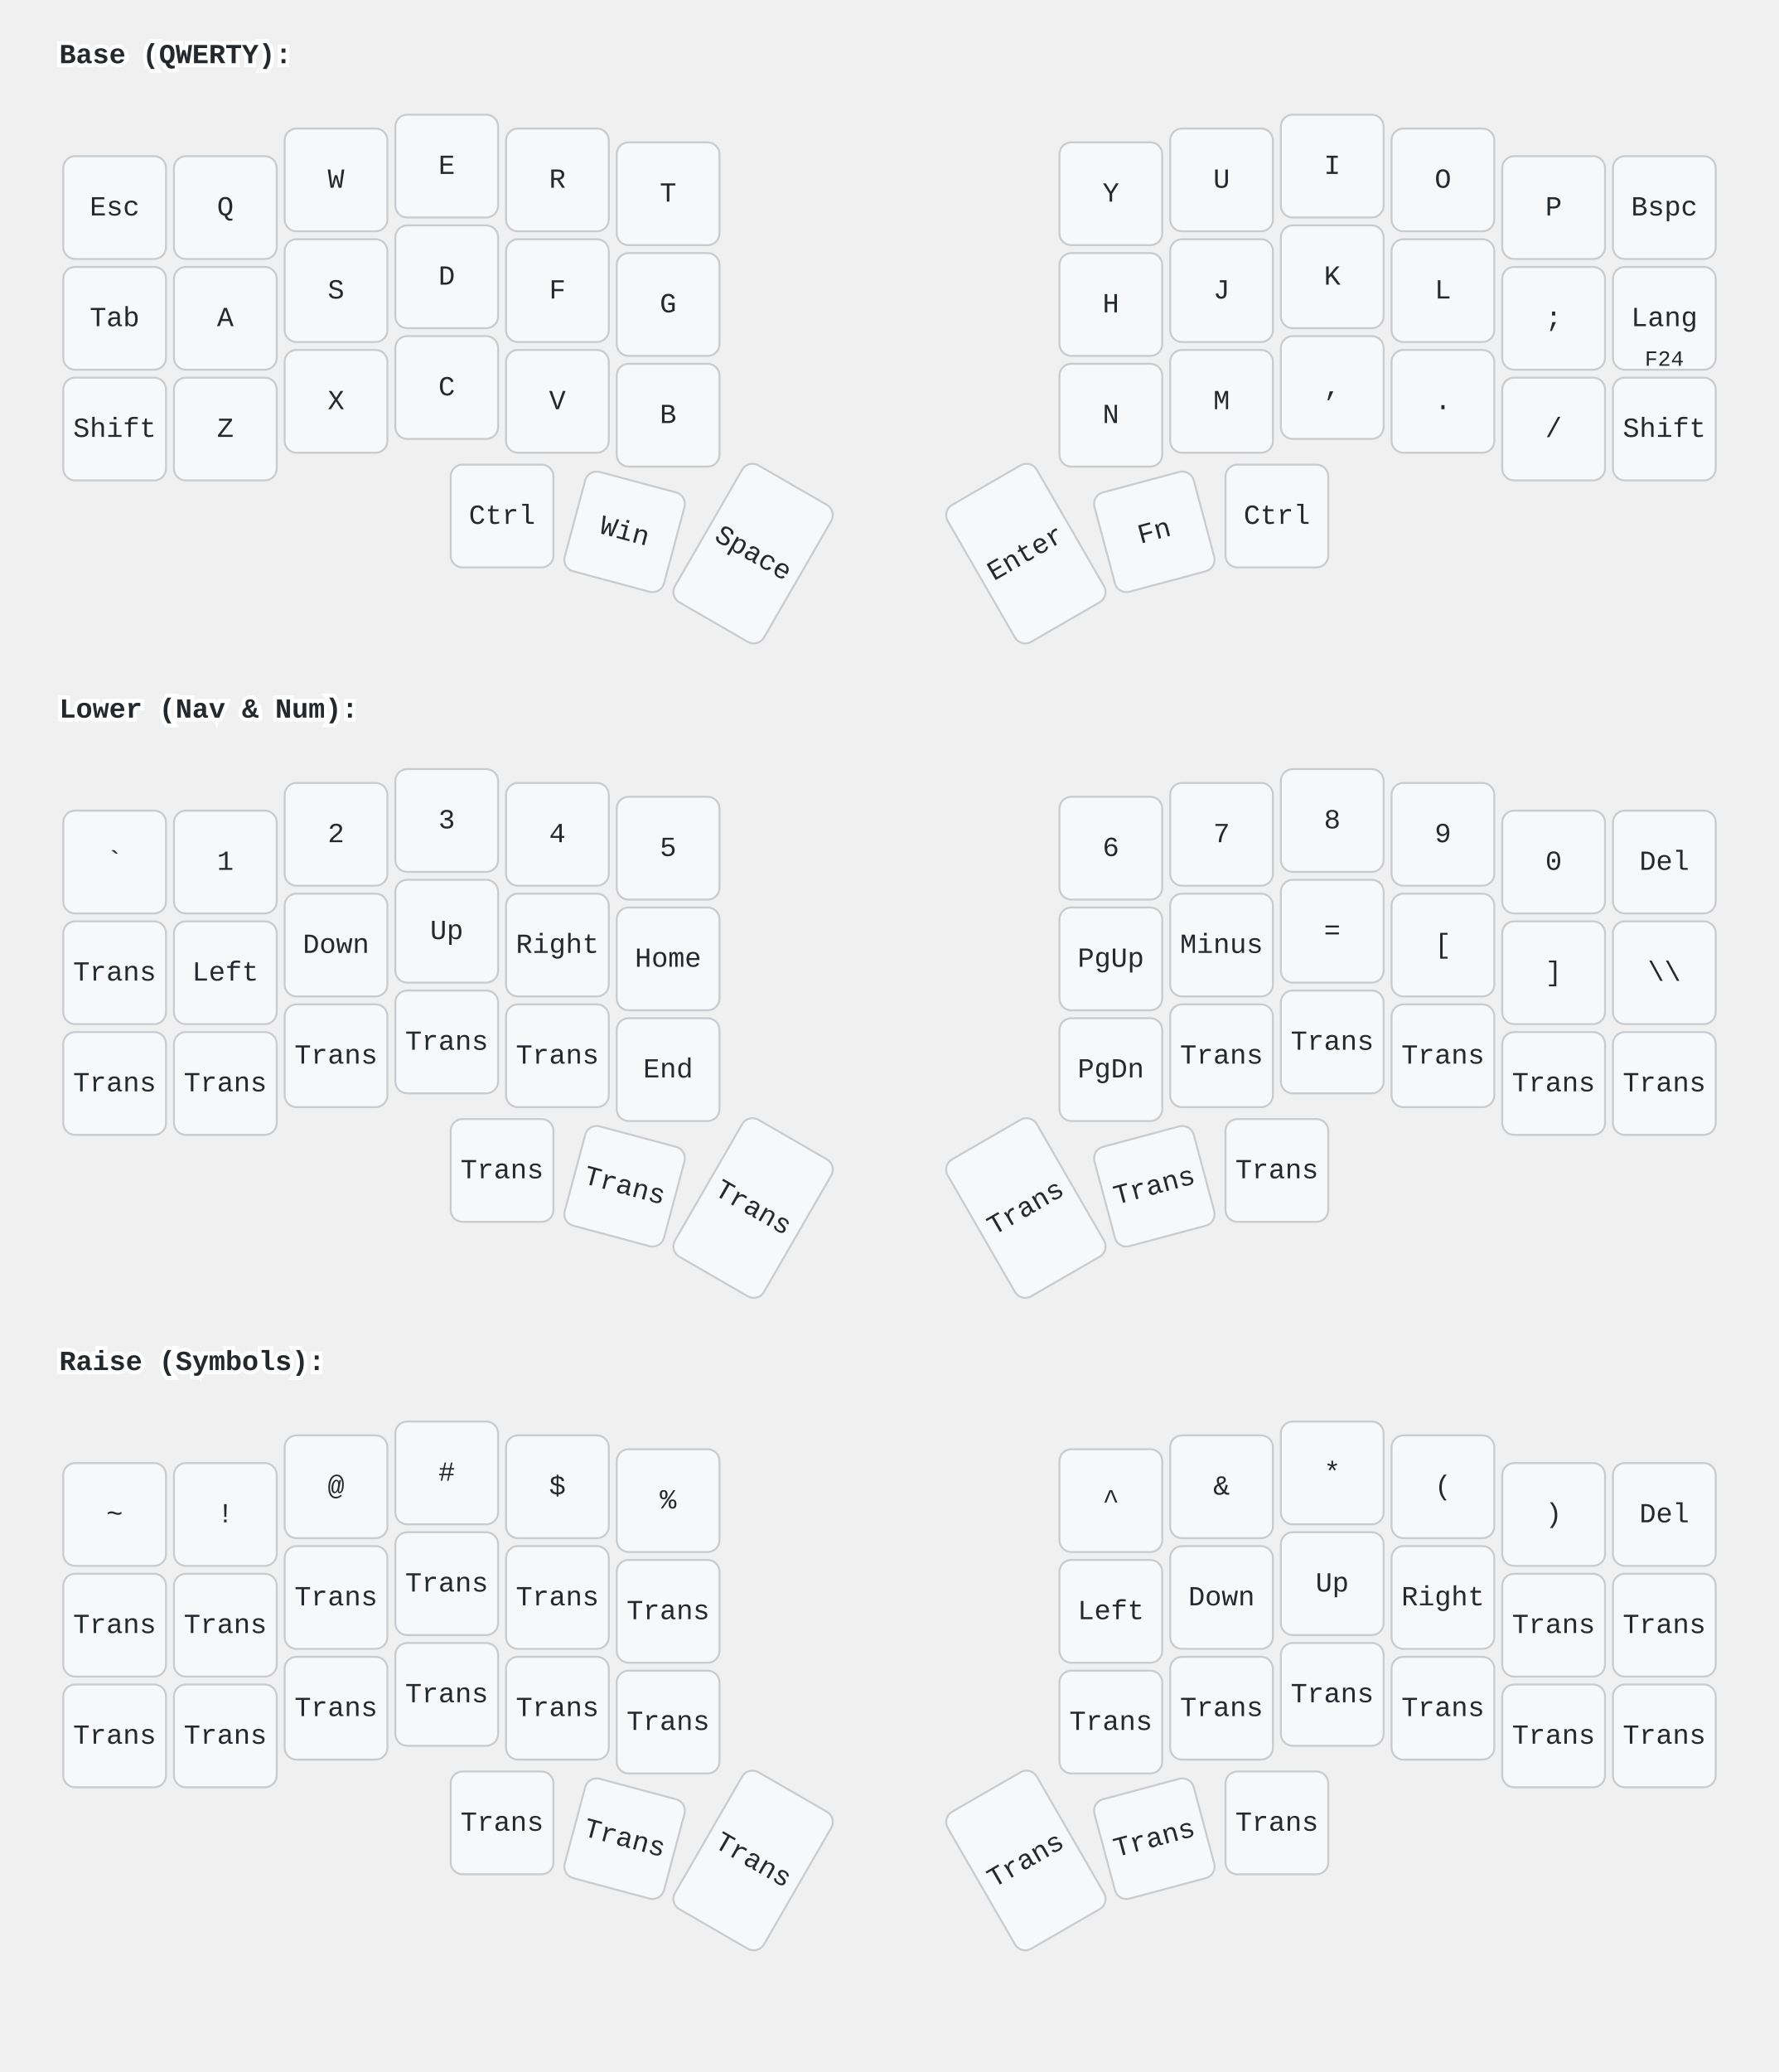
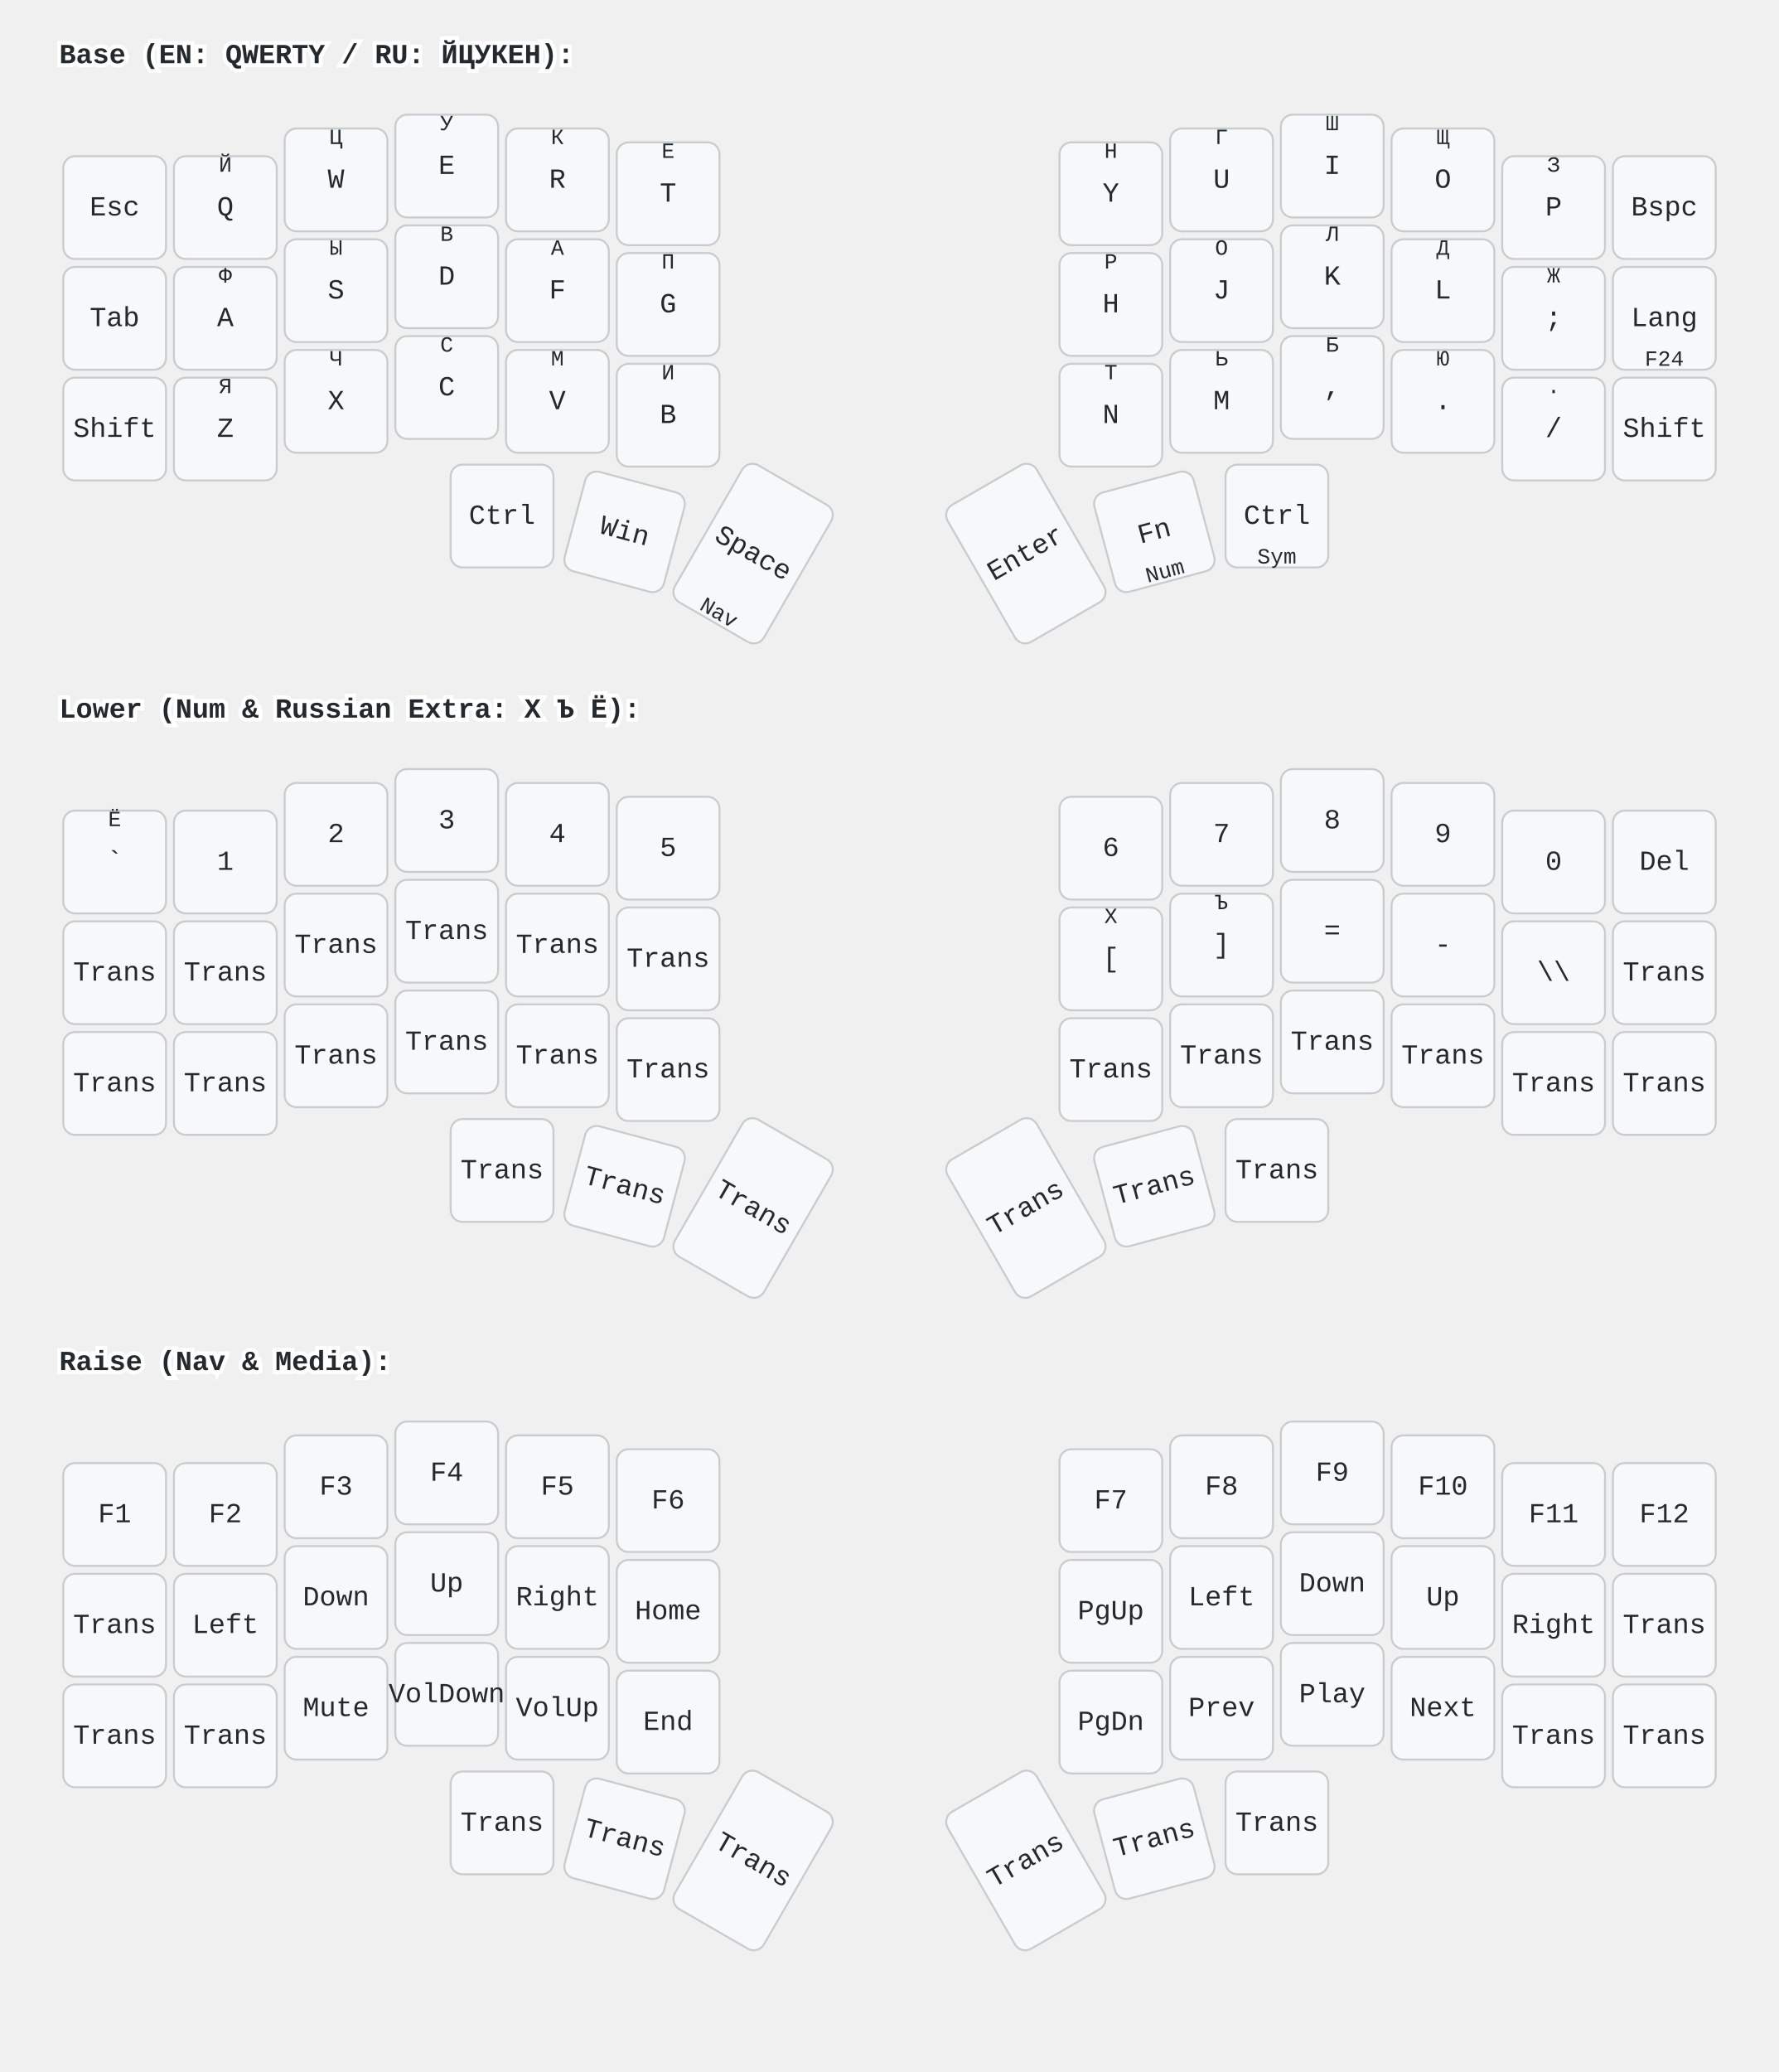
<svg xmlns="http://www.w3.org/2000/svg" width="900" height="1048" viewBox="0 0 900 1048" class="keymap">
  <style>/* inherit to force styles through use tags */
svg path {
    fill: inherit;
}

/* font and background color specifications */
svg.keymap {
    font-family: SFMono-Regular,Consolas,Liberation Mono,Menlo,monospace;
    font-size: 14px;
    font-kerning: normal;
    text-rendering: optimizeLegibility;
    fill: #24292e;
}

/* default key styling */
rect.key {
    fill: #f6f8fa;
}

rect.key, rect.combo {
    stroke: #c9cccf;
    stroke-width: 1;
}

/* default key side styling, only used is draw_key_sides is set */
rect.side {
    filter: brightness(90%);
}

/* color accent for combo boxes */
rect.combo, rect.combo-separate {
    fill: #cdf;
}

/* color accent for held keys */
rect.held, rect.combo.held {
    fill: #fdd;
}

/* color accent for ghost (optional) keys */
rect.ghost, rect.combo.ghost {
    stroke-dasharray: 4, 4;
    stroke-width: 2;
}

text {
    text-anchor: middle;
    dominant-baseline: middle;
}

/* styling for layer labels */
text.label {
    font-weight: bold;
    text-anchor: start;
    stroke: white;
    stroke-width: 4;
    paint-order: stroke;
}

/* styling for optional footer */
text.footer {
    text-anchor: end;
    dominant-baseline: auto;
    stroke: white;
    stroke-width: 4;
    paint-order: stroke;
}

/* styling for combo tap, and key non-tap label text */
text.combo, text.hold, text.shifted, text.left, text.right {
    font-size: 11px;
}

text.hold {
    text-anchor: middle;
    dominant-baseline: auto;
}

text.shifted {
    text-anchor: middle;
    dominant-baseline: hanging;
}

text.left {
    text-anchor: start;
}

text.right {
    text-anchor: end;
}

text.layer-activator {
    text-decoration: underline;
}

/* styling for hold/shifted label text in combo box */
text.combo.hold, text.combo.shifted, text.combo.left, text.combo.right {
    font-size: 8px;
}

/* lighter symbol for transparent keys */
text.trans {
    fill: #7b7e81;
}

/* styling for combo dendrons */
path.combo {
    stroke-width: 1;
    stroke: gray;
    fill: none;
}

/* Start Tabler Icons Cleanup */
/* cannot use height/width with glyphs */
.icon-tabler &gt; path {
    fill: inherit;
    stroke: inherit;
    stroke-width: 2;
}
/* hide tabler's default box */
.icon-tabler &gt; path[stroke="none"][fill="none"] {
    visibility: hidden;
}
/* End Tabler Icons Cleanup */
</style>
-   <g transform="translate(30, 0)" class="layer-Base (QWERTY)">
-     <text x="0" y="28" class="label" id="Base-QWERTY">Base (QWERTY):</text>
+   <g transform="translate(30, 0)" class="layer-Base (EN: QWERTY / RU: ЙЦУКЕН)">
+     <text x="0" y="28" class="label" id="Base-EN:-QWERTY--RU:-">Base (EN: QWERTY / RU: ЙЦУКЕН):</text>
    <g transform="translate(0, 56)">
      <g transform="translate(28, 49)" class="key keypos-0">
        <rect rx="6" ry="6" x="-26" y="-26" width="52" height="52" class="key" />
        <text x="0" y="0" class="key tap">Esc</text>
      </g>
      <g transform="translate(84, 49)" class="key keypos-1">
        <rect rx="6" ry="6" x="-26" y="-26" width="52" height="52" class="key" />
        <text x="0" y="0" class="key tap">Q</text>
+         <text x="0" y="-24" class="key shifted">Й</text>
      </g>
      <g transform="translate(140, 35)" class="key keypos-2">
        <rect rx="6" ry="6" x="-26" y="-26" width="52" height="52" class="key" />
        <text x="0" y="0" class="key tap">W</text>
+         <text x="0" y="-24" class="key shifted">Ц</text>
      </g>
      <g transform="translate(196, 28)" class="key keypos-3">
        <rect rx="6" ry="6" x="-26" y="-26" width="52" height="52" class="key" />
        <text x="0" y="0" class="key tap">E</text>
+         <text x="0" y="-24" class="key shifted">У</text>
      </g>
      <g transform="translate(252, 35)" class="key keypos-4">
        <rect rx="6" ry="6" x="-26" y="-26" width="52" height="52" class="key" />
        <text x="0" y="0" class="key tap">R</text>
+         <text x="0" y="-24" class="key shifted">К</text>
      </g>
      <g transform="translate(308, 42)" class="key keypos-5">
        <rect rx="6" ry="6" x="-26" y="-26" width="52" height="52" class="key" />
        <text x="0" y="0" class="key tap">T</text>
+         <text x="0" y="-24" class="key shifted">Е</text>
      </g>
      <g transform="translate(532, 42)" class="key keypos-6">
        <rect rx="6" ry="6" x="-26" y="-26" width="52" height="52" class="key" />
        <text x="0" y="0" class="key tap">Y</text>
+         <text x="0" y="-24" class="key shifted">Н</text>
      </g>
      <g transform="translate(588, 35)" class="key keypos-7">
        <rect rx="6" ry="6" x="-26" y="-26" width="52" height="52" class="key" />
        <text x="0" y="0" class="key tap">U</text>
+         <text x="0" y="-24" class="key shifted">Г</text>
      </g>
      <g transform="translate(644, 28)" class="key keypos-8">
        <rect rx="6" ry="6" x="-26" y="-26" width="52" height="52" class="key" />
        <text x="0" y="0" class="key tap">I</text>
+         <text x="0" y="-24" class="key shifted">Ш</text>
      </g>
      <g transform="translate(700, 35)" class="key keypos-9">
        <rect rx="6" ry="6" x="-26" y="-26" width="52" height="52" class="key" />
        <text x="0" y="0" class="key tap">O</text>
+         <text x="0" y="-24" class="key shifted">Щ</text>
      </g>
      <g transform="translate(756, 49)" class="key keypos-10">
        <rect rx="6" ry="6" x="-26" y="-26" width="52" height="52" class="key" />
        <text x="0" y="0" class="key tap">P</text>
+         <text x="0" y="-24" class="key shifted">З</text>
      </g>
      <g transform="translate(812, 49)" class="key keypos-11">
        <rect rx="6" ry="6" x="-26" y="-26" width="52" height="52" class="key" />
        <text x="0" y="0" class="key tap">Bspc</text>
      </g>
      <g transform="translate(28, 105)" class="key keypos-12">
        <rect rx="6" ry="6" x="-26" y="-26" width="52" height="52" class="key" />
        <text x="0" y="0" class="key tap">Tab</text>
      </g>
      <g transform="translate(84, 105)" class="key keypos-13">
        <rect rx="6" ry="6" x="-26" y="-26" width="52" height="52" class="key" />
        <text x="0" y="0" class="key tap">A</text>
+         <text x="0" y="-24" class="key shifted">Ф</text>
      </g>
      <g transform="translate(140, 91)" class="key keypos-14">
        <rect rx="6" ry="6" x="-26" y="-26" width="52" height="52" class="key" />
        <text x="0" y="0" class="key tap">S</text>
+         <text x="0" y="-24" class="key shifted">Ы</text>
      </g>
      <g transform="translate(196, 84)" class="key keypos-15">
        <rect rx="6" ry="6" x="-26" y="-26" width="52" height="52" class="key" />
        <text x="0" y="0" class="key tap">D</text>
+         <text x="0" y="-24" class="key shifted">В</text>
      </g>
      <g transform="translate(252, 91)" class="key keypos-16">
        <rect rx="6" ry="6" x="-26" y="-26" width="52" height="52" class="key" />
        <text x="0" y="0" class="key tap">F</text>
+         <text x="0" y="-24" class="key shifted">А</text>
      </g>
      <g transform="translate(308, 98)" class="key keypos-17">
        <rect rx="6" ry="6" x="-26" y="-26" width="52" height="52" class="key" />
        <text x="0" y="0" class="key tap">G</text>
+         <text x="0" y="-24" class="key shifted">П</text>
      </g>
      <g transform="translate(532, 98)" class="key keypos-18">
        <rect rx="6" ry="6" x="-26" y="-26" width="52" height="52" class="key" />
        <text x="0" y="0" class="key tap">H</text>
+         <text x="0" y="-24" class="key shifted">Р</text>
      </g>
      <g transform="translate(588, 91)" class="key keypos-19">
        <rect rx="6" ry="6" x="-26" y="-26" width="52" height="52" class="key" />
        <text x="0" y="0" class="key tap">J</text>
+         <text x="0" y="-24" class="key shifted">О</text>
      </g>
      <g transform="translate(644, 84)" class="key keypos-20">
        <rect rx="6" ry="6" x="-26" y="-26" width="52" height="52" class="key" />
        <text x="0" y="0" class="key tap">K</text>
+         <text x="0" y="-24" class="key shifted">Л</text>
      </g>
      <g transform="translate(700, 91)" class="key keypos-21">
        <rect rx="6" ry="6" x="-26" y="-26" width="52" height="52" class="key" />
        <text x="0" y="0" class="key tap">L</text>
+         <text x="0" y="-24" class="key shifted">Д</text>
      </g>
      <g transform="translate(756, 105)" class="key keypos-22">
        <rect rx="6" ry="6" x="-26" y="-26" width="52" height="52" class="key" />
        <text x="0" y="0" class="key tap">;</text>
+         <text x="0" y="-24" class="key shifted">Ж</text>
      </g>
      <g transform="translate(812, 105)" class="key keypos-23">
        <rect rx="6" ry="6" x="-26" y="-26" width="52" height="52" class="key" />
        <text x="0" y="0" class="key tap">Lang</text>
        <text x="0" y="24" class="key hold">F24</text>
      </g>
      <g transform="translate(28, 161)" class="key keypos-24">
        <rect rx="6" ry="6" x="-26" y="-26" width="52" height="52" class="key" />
        <text x="0" y="0" class="key tap">Shift</text>
      </g>
      <g transform="translate(84, 161)" class="key keypos-25">
        <rect rx="6" ry="6" x="-26" y="-26" width="52" height="52" class="key" />
        <text x="0" y="0" class="key tap">Z</text>
+         <text x="0" y="-24" class="key shifted">Я</text>
      </g>
      <g transform="translate(140, 147)" class="key keypos-26">
        <rect rx="6" ry="6" x="-26" y="-26" width="52" height="52" class="key" />
        <text x="0" y="0" class="key tap">X</text>
+         <text x="0" y="-24" class="key shifted">Ч</text>
      </g>
      <g transform="translate(196, 140)" class="key keypos-27">
        <rect rx="6" ry="6" x="-26" y="-26" width="52" height="52" class="key" />
        <text x="0" y="0" class="key tap">C</text>
+         <text x="0" y="-24" class="key shifted">С</text>
      </g>
      <g transform="translate(252, 147)" class="key keypos-28">
        <rect rx="6" ry="6" x="-26" y="-26" width="52" height="52" class="key" />
        <text x="0" y="0" class="key tap">V</text>
+         <text x="0" y="-24" class="key shifted">М</text>
      </g>
      <g transform="translate(308, 154)" class="key keypos-29">
        <rect rx="6" ry="6" x="-26" y="-26" width="52" height="52" class="key" />
        <text x="0" y="0" class="key tap">B</text>
+         <text x="0" y="-24" class="key shifted">И</text>
      </g>
      <g transform="translate(532, 154)" class="key keypos-30">
        <rect rx="6" ry="6" x="-26" y="-26" width="52" height="52" class="key" />
        <text x="0" y="0" class="key tap">N</text>
+         <text x="0" y="-24" class="key shifted">Т</text>
      </g>
      <g transform="translate(588, 147)" class="key keypos-31">
        <rect rx="6" ry="6" x="-26" y="-26" width="52" height="52" class="key" />
        <text x="0" y="0" class="key tap">M</text>
+         <text x="0" y="-24" class="key shifted">Ь</text>
      </g>
      <g transform="translate(644, 140)" class="key keypos-32">
        <rect rx="6" ry="6" x="-26" y="-26" width="52" height="52" class="key" />
        <text x="0" y="0" class="key tap">,</text>
+         <text x="0" y="-24" class="key shifted">Б</text>
      </g>
      <g transform="translate(700, 147)" class="key keypos-33">
        <rect rx="6" ry="6" x="-26" y="-26" width="52" height="52" class="key" />
        <text x="0" y="0" class="key tap">.</text>
+         <text x="0" y="-24" class="key shifted">Ю</text>
      </g>
      <g transform="translate(756, 161)" class="key keypos-34">
        <rect rx="6" ry="6" x="-26" y="-26" width="52" height="52" class="key" />
        <text x="0" y="0" class="key tap">/</text>
+         <text x="0" y="-24" class="key shifted">.</text>
      </g>
      <g transform="translate(812, 161)" class="key keypos-35">
        <rect rx="6" ry="6" x="-26" y="-26" width="52" height="52" class="key" />
        <text x="0" y="0" class="key tap">Shift</text>
      </g>
      <g transform="translate(224, 205)" class="key keypos-36">
        <rect rx="6" ry="6" x="-26" y="-26" width="52" height="52" class="key" />
        <text x="0" y="0" class="key tap">Ctrl</text>
      </g>
      <g transform="translate(286, 213) rotate(15.0)" class="key keypos-37">
        <rect rx="6" ry="6" x="-26" y="-26" width="52" height="52" class="key" />
        <text x="0" y="0" class="key tap">Win</text>
      </g>
      <g transform="translate(351, 224) rotate(30.0)" class="key keypos-38">
        <rect rx="6" ry="6" x="-26" y="-40" width="52" height="80" class="key" />
        <text x="0" y="0" class="key tap">Space</text>
+         <text x="0" y="38" class="key hold">Nav</text>
      </g>
      <g transform="translate(489, 224) rotate(-30.0)" class="key keypos-39">
        <rect rx="6" ry="6" x="-26" y="-40" width="52" height="80" class="key" />
        <text x="0" y="0" class="key tap">Enter</text>
      </g>
      <g transform="translate(554, 213) rotate(-15.0)" class="key keypos-40">
        <rect rx="6" ry="6" x="-26" y="-26" width="52" height="52" class="key" />
        <text x="0" y="0" class="key tap">Fn</text>
+         <text x="0" y="24" class="key hold">Num</text>
      </g>
      <g transform="translate(616, 205)" class="key keypos-41">
        <rect rx="6" ry="6" x="-26" y="-26" width="52" height="52" class="key" />
        <text x="0" y="0" class="key tap">Ctrl</text>
+         <text x="0" y="24" class="key hold">Sym</text>
      </g>
    </g>
  </g>
-   <g transform="translate(30, 331)" class="layer-Lower (Nav &amp; Num)">
-     <text x="0" y="28" class="label" id="Lower-Nav--Num">Lower (Nav &amp; Num):</text>
+   <g transform="translate(30, 331)" class="layer-Lower (Num &amp; Russian Extra: Х Ъ Ё)">
+     <text x="0" y="28" class="label" id="Lower-Num--Russian-Extra:---">Lower (Num &amp; Russian Extra: Х Ъ Ё):</text>
    <g transform="translate(0, 56)">
      <g transform="translate(28, 49)" class="key keypos-0">
        <rect rx="6" ry="6" x="-26" y="-26" width="52" height="52" class="key" />
        <text x="0" y="0" class="key tap">`</text>
+         <text x="0" y="-24" class="key shifted">Ё</text>
      </g>
      <g transform="translate(84, 49)" class="key keypos-1">
        <rect rx="6" ry="6" x="-26" y="-26" width="52" height="52" class="key" />
        <text x="0" y="0" class="key tap">1</text>
      </g>
      <g transform="translate(140, 35)" class="key keypos-2">
        <rect rx="6" ry="6" x="-26" y="-26" width="52" height="52" class="key" />
        <text x="0" y="0" class="key tap">2</text>
      </g>
      <g transform="translate(196, 28)" class="key keypos-3">
        <rect rx="6" ry="6" x="-26" y="-26" width="52" height="52" class="key" />
        <text x="0" y="0" class="key tap">3</text>
      </g>
      <g transform="translate(252, 35)" class="key keypos-4">
        <rect rx="6" ry="6" x="-26" y="-26" width="52" height="52" class="key" />
        <text x="0" y="0" class="key tap">4</text>
      </g>
      <g transform="translate(308, 42)" class="key keypos-5">
        <rect rx="6" ry="6" x="-26" y="-26" width="52" height="52" class="key" />
        <text x="0" y="0" class="key tap">5</text>
      </g>
      <g transform="translate(532, 42)" class="key keypos-6">
        <rect rx="6" ry="6" x="-26" y="-26" width="52" height="52" class="key" />
        <text x="0" y="0" class="key tap">6</text>
      </g>
      <g transform="translate(588, 35)" class="key keypos-7">
        <rect rx="6" ry="6" x="-26" y="-26" width="52" height="52" class="key" />
        <text x="0" y="0" class="key tap">7</text>
      </g>
      <g transform="translate(644, 28)" class="key keypos-8">
        <rect rx="6" ry="6" x="-26" y="-26" width="52" height="52" class="key" />
        <text x="0" y="0" class="key tap">8</text>
      </g>
      <g transform="translate(700, 35)" class="key keypos-9">
        <rect rx="6" ry="6" x="-26" y="-26" width="52" height="52" class="key" />
        <text x="0" y="0" class="key tap">9</text>
      </g>
      <g transform="translate(756, 49)" class="key keypos-10">
        <rect rx="6" ry="6" x="-26" y="-26" width="52" height="52" class="key" />
        <text x="0" y="0" class="key tap">0</text>
      </g>
      <g transform="translate(812, 49)" class="key keypos-11">
        <rect rx="6" ry="6" x="-26" y="-26" width="52" height="52" class="key" />
        <text x="0" y="0" class="key tap">Del</text>
      </g>
      <g transform="translate(28, 105)" class="key keypos-12">
        <rect rx="6" ry="6" x="-26" y="-26" width="52" height="52" class="key" />
        <text x="0" y="0" class="key tap">Trans</text>
      </g>
      <g transform="translate(84, 105)" class="key keypos-13">
        <rect rx="6" ry="6" x="-26" y="-26" width="52" height="52" class="key" />
-         <text x="0" y="0" class="key tap">Left</text>
+         <text x="0" y="0" class="key tap">Trans</text>
      </g>
      <g transform="translate(140, 91)" class="key keypos-14">
        <rect rx="6" ry="6" x="-26" y="-26" width="52" height="52" class="key" />
-         <text x="0" y="0" class="key tap">Down</text>
+         <text x="0" y="0" class="key tap">Trans</text>
      </g>
      <g transform="translate(196, 84)" class="key keypos-15">
        <rect rx="6" ry="6" x="-26" y="-26" width="52" height="52" class="key" />
-         <text x="0" y="0" class="key tap">Up</text>
+         <text x="0" y="0" class="key tap">Trans</text>
      </g>
      <g transform="translate(252, 91)" class="key keypos-16">
        <rect rx="6" ry="6" x="-26" y="-26" width="52" height="52" class="key" />
-         <text x="0" y="0" class="key tap">Right</text>
+         <text x="0" y="0" class="key tap">Trans</text>
      </g>
      <g transform="translate(308, 98)" class="key keypos-17">
        <rect rx="6" ry="6" x="-26" y="-26" width="52" height="52" class="key" />
-         <text x="0" y="0" class="key tap">Home</text>
+         <text x="0" y="0" class="key tap">Trans</text>
      </g>
      <g transform="translate(532, 98)" class="key keypos-18">
        <rect rx="6" ry="6" x="-26" y="-26" width="52" height="52" class="key" />
-         <text x="0" y="0" class="key tap">PgUp</text>
+         <text x="0" y="0" class="key tap">[</text>
+         <text x="0" y="-24" class="key shifted">Х</text>
      </g>
      <g transform="translate(588, 91)" class="key keypos-19">
        <rect rx="6" ry="6" x="-26" y="-26" width="52" height="52" class="key" />
-         <text x="0" y="0" class="key tap">Minus</text>
+         <text x="0" y="0" class="key tap">]</text>
+         <text x="0" y="-24" class="key shifted">Ъ</text>
      </g>
      <g transform="translate(644, 84)" class="key keypos-20">
        <rect rx="6" ry="6" x="-26" y="-26" width="52" height="52" class="key" />
        <text x="0" y="0" class="key tap">=</text>
      </g>
      <g transform="translate(700, 91)" class="key keypos-21">
        <rect rx="6" ry="6" x="-26" y="-26" width="52" height="52" class="key" />
-         <text x="0" y="0" class="key tap">[</text>
+         <text x="0" y="0" class="key tap">-</text>
      </g>
      <g transform="translate(756, 105)" class="key keypos-22">
        <rect rx="6" ry="6" x="-26" y="-26" width="52" height="52" class="key" />
-         <text x="0" y="0" class="key tap">]</text>
+         <text x="0" y="0" class="key tap">\\</text>
      </g>
      <g transform="translate(812, 105)" class="key keypos-23">
        <rect rx="6" ry="6" x="-26" y="-26" width="52" height="52" class="key" />
-         <text x="0" y="0" class="key tap">\\</text>
+         <text x="0" y="0" class="key tap">Trans</text>
      </g>
      <g transform="translate(28, 161)" class="key keypos-24">
        <rect rx="6" ry="6" x="-26" y="-26" width="52" height="52" class="key" />
        <text x="0" y="0" class="key tap">Trans</text>
      </g>
      <g transform="translate(84, 161)" class="key keypos-25">
        <rect rx="6" ry="6" x="-26" y="-26" width="52" height="52" class="key" />
        <text x="0" y="0" class="key tap">Trans</text>
      </g>
      <g transform="translate(140, 147)" class="key keypos-26">
        <rect rx="6" ry="6" x="-26" y="-26" width="52" height="52" class="key" />
        <text x="0" y="0" class="key tap">Trans</text>
      </g>
      <g transform="translate(196, 140)" class="key keypos-27">
        <rect rx="6" ry="6" x="-26" y="-26" width="52" height="52" class="key" />
        <text x="0" y="0" class="key tap">Trans</text>
      </g>
      <g transform="translate(252, 147)" class="key keypos-28">
        <rect rx="6" ry="6" x="-26" y="-26" width="52" height="52" class="key" />
        <text x="0" y="0" class="key tap">Trans</text>
      </g>
      <g transform="translate(308, 154)" class="key keypos-29">
        <rect rx="6" ry="6" x="-26" y="-26" width="52" height="52" class="key" />
-         <text x="0" y="0" class="key tap">End</text>
+         <text x="0" y="0" class="key tap">Trans</text>
      </g>
      <g transform="translate(532, 154)" class="key keypos-30">
        <rect rx="6" ry="6" x="-26" y="-26" width="52" height="52" class="key" />
-         <text x="0" y="0" class="key tap">PgDn</text>
+         <text x="0" y="0" class="key tap">Trans</text>
      </g>
      <g transform="translate(588, 147)" class="key keypos-31">
        <rect rx="6" ry="6" x="-26" y="-26" width="52" height="52" class="key" />
        <text x="0" y="0" class="key tap">Trans</text>
      </g>
      <g transform="translate(644, 140)" class="key keypos-32">
        <rect rx="6" ry="6" x="-26" y="-26" width="52" height="52" class="key" />
        <text x="0" y="0" class="key tap">Trans</text>
      </g>
      <g transform="translate(700, 147)" class="key keypos-33">
        <rect rx="6" ry="6" x="-26" y="-26" width="52" height="52" class="key" />
        <text x="0" y="0" class="key tap">Trans</text>
      </g>
      <g transform="translate(756, 161)" class="key keypos-34">
        <rect rx="6" ry="6" x="-26" y="-26" width="52" height="52" class="key" />
        <text x="0" y="0" class="key tap">Trans</text>
      </g>
      <g transform="translate(812, 161)" class="key keypos-35">
        <rect rx="6" ry="6" x="-26" y="-26" width="52" height="52" class="key" />
        <text x="0" y="0" class="key tap">Trans</text>
      </g>
      <g transform="translate(224, 205)" class="key keypos-36">
        <rect rx="6" ry="6" x="-26" y="-26" width="52" height="52" class="key" />
        <text x="0" y="0" class="key tap">Trans</text>
      </g>
      <g transform="translate(286, 213) rotate(15.0)" class="key keypos-37">
        <rect rx="6" ry="6" x="-26" y="-26" width="52" height="52" class="key" />
        <text x="0" y="0" class="key tap">Trans</text>
      </g>
      <g transform="translate(351, 224) rotate(30.0)" class="key keypos-38">
        <rect rx="6" ry="6" x="-26" y="-40" width="52" height="80" class="key" />
        <text x="0" y="0" class="key tap">Trans</text>
      </g>
      <g transform="translate(489, 224) rotate(-30.0)" class="key keypos-39">
        <rect rx="6" ry="6" x="-26" y="-40" width="52" height="80" class="key" />
        <text x="0" y="0" class="key tap">Trans</text>
      </g>
      <g transform="translate(554, 213) rotate(-15.0)" class="key keypos-40">
        <rect rx="6" ry="6" x="-26" y="-26" width="52" height="52" class="key" />
        <text x="0" y="0" class="key tap">Trans</text>
      </g>
      <g transform="translate(616, 205)" class="key keypos-41">
        <rect rx="6" ry="6" x="-26" y="-26" width="52" height="52" class="key" />
        <text x="0" y="0" class="key tap">Trans</text>
      </g>
    </g>
  </g>
-   <g transform="translate(30, 661)" class="layer-Raise (Symbols)">
-     <text x="0" y="28" class="label" id="Raise-Symbols">Raise (Symbols):</text>
+   <g transform="translate(30, 661)" class="layer-Raise (Nav &amp; Media)">
+     <text x="0" y="28" class="label" id="Raise-Nav--Media">Raise (Nav &amp; Media):</text>
    <g transform="translate(0, 56)">
      <g transform="translate(28, 49)" class="key keypos-0">
        <rect rx="6" ry="6" x="-26" y="-26" width="52" height="52" class="key" />
-         <text x="0" y="0" class="key tap">~</text>
+         <text x="0" y="0" class="key tap">F1</text>
      </g>
      <g transform="translate(84, 49)" class="key keypos-1">
        <rect rx="6" ry="6" x="-26" y="-26" width="52" height="52" class="key" />
-         <text x="0" y="0" class="key tap">!</text>
+         <text x="0" y="0" class="key tap">F2</text>
      </g>
      <g transform="translate(140, 35)" class="key keypos-2">
        <rect rx="6" ry="6" x="-26" y="-26" width="52" height="52" class="key" />
-         <text x="0" y="0" class="key tap">@</text>
+         <text x="0" y="0" class="key tap">F3</text>
      </g>
      <g transform="translate(196, 28)" class="key keypos-3">
        <rect rx="6" ry="6" x="-26" y="-26" width="52" height="52" class="key" />
-         <text x="0" y="0" class="key tap">#</text>
+         <text x="0" y="0" class="key tap">F4</text>
      </g>
      <g transform="translate(252, 35)" class="key keypos-4">
        <rect rx="6" ry="6" x="-26" y="-26" width="52" height="52" class="key" />
-         <text x="0" y="0" class="key tap">$</text>
+         <text x="0" y="0" class="key tap">F5</text>
      </g>
      <g transform="translate(308, 42)" class="key keypos-5">
        <rect rx="6" ry="6" x="-26" y="-26" width="52" height="52" class="key" />
-         <text x="0" y="0" class="key tap">%</text>
+         <text x="0" y="0" class="key tap">F6</text>
      </g>
      <g transform="translate(532, 42)" class="key keypos-6">
        <rect rx="6" ry="6" x="-26" y="-26" width="52" height="52" class="key" />
-         <text x="0" y="0" class="key tap">^</text>
+         <text x="0" y="0" class="key tap">F7</text>
      </g>
      <g transform="translate(588, 35)" class="key keypos-7">
        <rect rx="6" ry="6" x="-26" y="-26" width="52" height="52" class="key" />
-         <text x="0" y="0" class="key tap">&amp;</text>
+         <text x="0" y="0" class="key tap">F8</text>
      </g>
      <g transform="translate(644, 28)" class="key keypos-8">
        <rect rx="6" ry="6" x="-26" y="-26" width="52" height="52" class="key" />
-         <text x="0" y="0" class="key tap">*</text>
+         <text x="0" y="0" class="key tap">F9</text>
      </g>
      <g transform="translate(700, 35)" class="key keypos-9">
        <rect rx="6" ry="6" x="-26" y="-26" width="52" height="52" class="key" />
-         <text x="0" y="0" class="key tap">(</text>
+         <text x="0" y="0" class="key tap">F10</text>
      </g>
      <g transform="translate(756, 49)" class="key keypos-10">
        <rect rx="6" ry="6" x="-26" y="-26" width="52" height="52" class="key" />
-         <text x="0" y="0" class="key tap">)</text>
+         <text x="0" y="0" class="key tap">F11</text>
      </g>
      <g transform="translate(812, 49)" class="key keypos-11">
        <rect rx="6" ry="6" x="-26" y="-26" width="52" height="52" class="key" />
-         <text x="0" y="0" class="key tap">Del</text>
+         <text x="0" y="0" class="key tap">F12</text>
      </g>
      <g transform="translate(28, 105)" class="key keypos-12">
        <rect rx="6" ry="6" x="-26" y="-26" width="52" height="52" class="key" />
        <text x="0" y="0" class="key tap">Trans</text>
      </g>
      <g transform="translate(84, 105)" class="key keypos-13">
        <rect rx="6" ry="6" x="-26" y="-26" width="52" height="52" class="key" />
-         <text x="0" y="0" class="key tap">Trans</text>
+         <text x="0" y="0" class="key tap">Left</text>
      </g>
      <g transform="translate(140, 91)" class="key keypos-14">
        <rect rx="6" ry="6" x="-26" y="-26" width="52" height="52" class="key" />
-         <text x="0" y="0" class="key tap">Trans</text>
+         <text x="0" y="0" class="key tap">Down</text>
      </g>
      <g transform="translate(196, 84)" class="key keypos-15">
        <rect rx="6" ry="6" x="-26" y="-26" width="52" height="52" class="key" />
-         <text x="0" y="0" class="key tap">Trans</text>
+         <text x="0" y="0" class="key tap">Up</text>
      </g>
      <g transform="translate(252, 91)" class="key keypos-16">
        <rect rx="6" ry="6" x="-26" y="-26" width="52" height="52" class="key" />
-         <text x="0" y="0" class="key tap">Trans</text>
+         <text x="0" y="0" class="key tap">Right</text>
      </g>
      <g transform="translate(308, 98)" class="key keypos-17">
        <rect rx="6" ry="6" x="-26" y="-26" width="52" height="52" class="key" />
-         <text x="0" y="0" class="key tap">Trans</text>
+         <text x="0" y="0" class="key tap">Home</text>
      </g>
      <g transform="translate(532, 98)" class="key keypos-18">
        <rect rx="6" ry="6" x="-26" y="-26" width="52" height="52" class="key" />
+         <text x="0" y="0" class="key tap">PgUp</text>
+       </g>
+       <g transform="translate(588, 91)" class="key keypos-19">
+         <rect rx="6" ry="6" x="-26" y="-26" width="52" height="52" class="key" />
        <text x="0" y="0" class="key tap">Left</text>
      </g>
-       <g transform="translate(588, 91)" class="key keypos-19">
+       <g transform="translate(644, 84)" class="key keypos-20">
        <rect rx="6" ry="6" x="-26" y="-26" width="52" height="52" class="key" />
        <text x="0" y="0" class="key tap">Down</text>
      </g>
-       <g transform="translate(644, 84)" class="key keypos-20">
+       <g transform="translate(700, 91)" class="key keypos-21">
        <rect rx="6" ry="6" x="-26" y="-26" width="52" height="52" class="key" />
        <text x="0" y="0" class="key tap">Up</text>
      </g>
-       <g transform="translate(700, 91)" class="key keypos-21">
+       <g transform="translate(756, 105)" class="key keypos-22">
        <rect rx="6" ry="6" x="-26" y="-26" width="52" height="52" class="key" />
        <text x="0" y="0" class="key tap">Right</text>
      </g>
-       <g transform="translate(756, 105)" class="key keypos-22">
-         <rect rx="6" ry="6" x="-26" y="-26" width="52" height="52" class="key" />
-         <text x="0" y="0" class="key tap">Trans</text>
-       </g>
      <g transform="translate(812, 105)" class="key keypos-23">
        <rect rx="6" ry="6" x="-26" y="-26" width="52" height="52" class="key" />
        <text x="0" y="0" class="key tap">Trans</text>
      </g>
      <g transform="translate(28, 161)" class="key keypos-24">
        <rect rx="6" ry="6" x="-26" y="-26" width="52" height="52" class="key" />
        <text x="0" y="0" class="key tap">Trans</text>
      </g>
      <g transform="translate(84, 161)" class="key keypos-25">
        <rect rx="6" ry="6" x="-26" y="-26" width="52" height="52" class="key" />
        <text x="0" y="0" class="key tap">Trans</text>
      </g>
      <g transform="translate(140, 147)" class="key keypos-26">
        <rect rx="6" ry="6" x="-26" y="-26" width="52" height="52" class="key" />
-         <text x="0" y="0" class="key tap">Trans</text>
+         <text x="0" y="0" class="key tap">Mute</text>
      </g>
      <g transform="translate(196, 140)" class="key keypos-27">
        <rect rx="6" ry="6" x="-26" y="-26" width="52" height="52" class="key" />
-         <text x="0" y="0" class="key tap">Trans</text>
+         <text x="0" y="0" class="key tap">VolDown</text>
      </g>
      <g transform="translate(252, 147)" class="key keypos-28">
        <rect rx="6" ry="6" x="-26" y="-26" width="52" height="52" class="key" />
-         <text x="0" y="0" class="key tap">Trans</text>
+         <text x="0" y="0" class="key tap">VolUp</text>
      </g>
      <g transform="translate(308, 154)" class="key keypos-29">
        <rect rx="6" ry="6" x="-26" y="-26" width="52" height="52" class="key" />
-         <text x="0" y="0" class="key tap">Trans</text>
+         <text x="0" y="0" class="key tap">End</text>
      </g>
      <g transform="translate(532, 154)" class="key keypos-30">
        <rect rx="6" ry="6" x="-26" y="-26" width="52" height="52" class="key" />
-         <text x="0" y="0" class="key tap">Trans</text>
+         <text x="0" y="0" class="key tap">PgDn</text>
      </g>
      <g transform="translate(588, 147)" class="key keypos-31">
        <rect rx="6" ry="6" x="-26" y="-26" width="52" height="52" class="key" />
-         <text x="0" y="0" class="key tap">Trans</text>
+         <text x="0" y="0" class="key tap">Prev</text>
      </g>
      <g transform="translate(644, 140)" class="key keypos-32">
        <rect rx="6" ry="6" x="-26" y="-26" width="52" height="52" class="key" />
-         <text x="0" y="0" class="key tap">Trans</text>
+         <text x="0" y="0" class="key tap">Play</text>
      </g>
      <g transform="translate(700, 147)" class="key keypos-33">
        <rect rx="6" ry="6" x="-26" y="-26" width="52" height="52" class="key" />
-         <text x="0" y="0" class="key tap">Trans</text>
+         <text x="0" y="0" class="key tap">Next</text>
      </g>
      <g transform="translate(756, 161)" class="key keypos-34">
        <rect rx="6" ry="6" x="-26" y="-26" width="52" height="52" class="key" />
        <text x="0" y="0" class="key tap">Trans</text>
      </g>
      <g transform="translate(812, 161)" class="key keypos-35">
        <rect rx="6" ry="6" x="-26" y="-26" width="52" height="52" class="key" />
        <text x="0" y="0" class="key tap">Trans</text>
      </g>
      <g transform="translate(224, 205)" class="key keypos-36">
        <rect rx="6" ry="6" x="-26" y="-26" width="52" height="52" class="key" />
        <text x="0" y="0" class="key tap">Trans</text>
      </g>
      <g transform="translate(286, 213) rotate(15.0)" class="key keypos-37">
        <rect rx="6" ry="6" x="-26" y="-26" width="52" height="52" class="key" />
        <text x="0" y="0" class="key tap">Trans</text>
      </g>
      <g transform="translate(351, 224) rotate(30.0)" class="key keypos-38">
        <rect rx="6" ry="6" x="-26" y="-40" width="52" height="80" class="key" />
        <text x="0" y="0" class="key tap">Trans</text>
      </g>
      <g transform="translate(489, 224) rotate(-30.0)" class="key keypos-39">
        <rect rx="6" ry="6" x="-26" y="-40" width="52" height="80" class="key" />
        <text x="0" y="0" class="key tap">Trans</text>
      </g>
      <g transform="translate(554, 213) rotate(-15.0)" class="key keypos-40">
        <rect rx="6" ry="6" x="-26" y="-26" width="52" height="52" class="key" />
        <text x="0" y="0" class="key tap">Trans</text>
      </g>
      <g transform="translate(616, 205)" class="key keypos-41">
        <rect rx="6" ry="6" x="-26" y="-26" width="52" height="52" class="key" />
        <text x="0" y="0" class="key tap">Trans</text>
      </g>
    </g>
  </g>
</svg>
